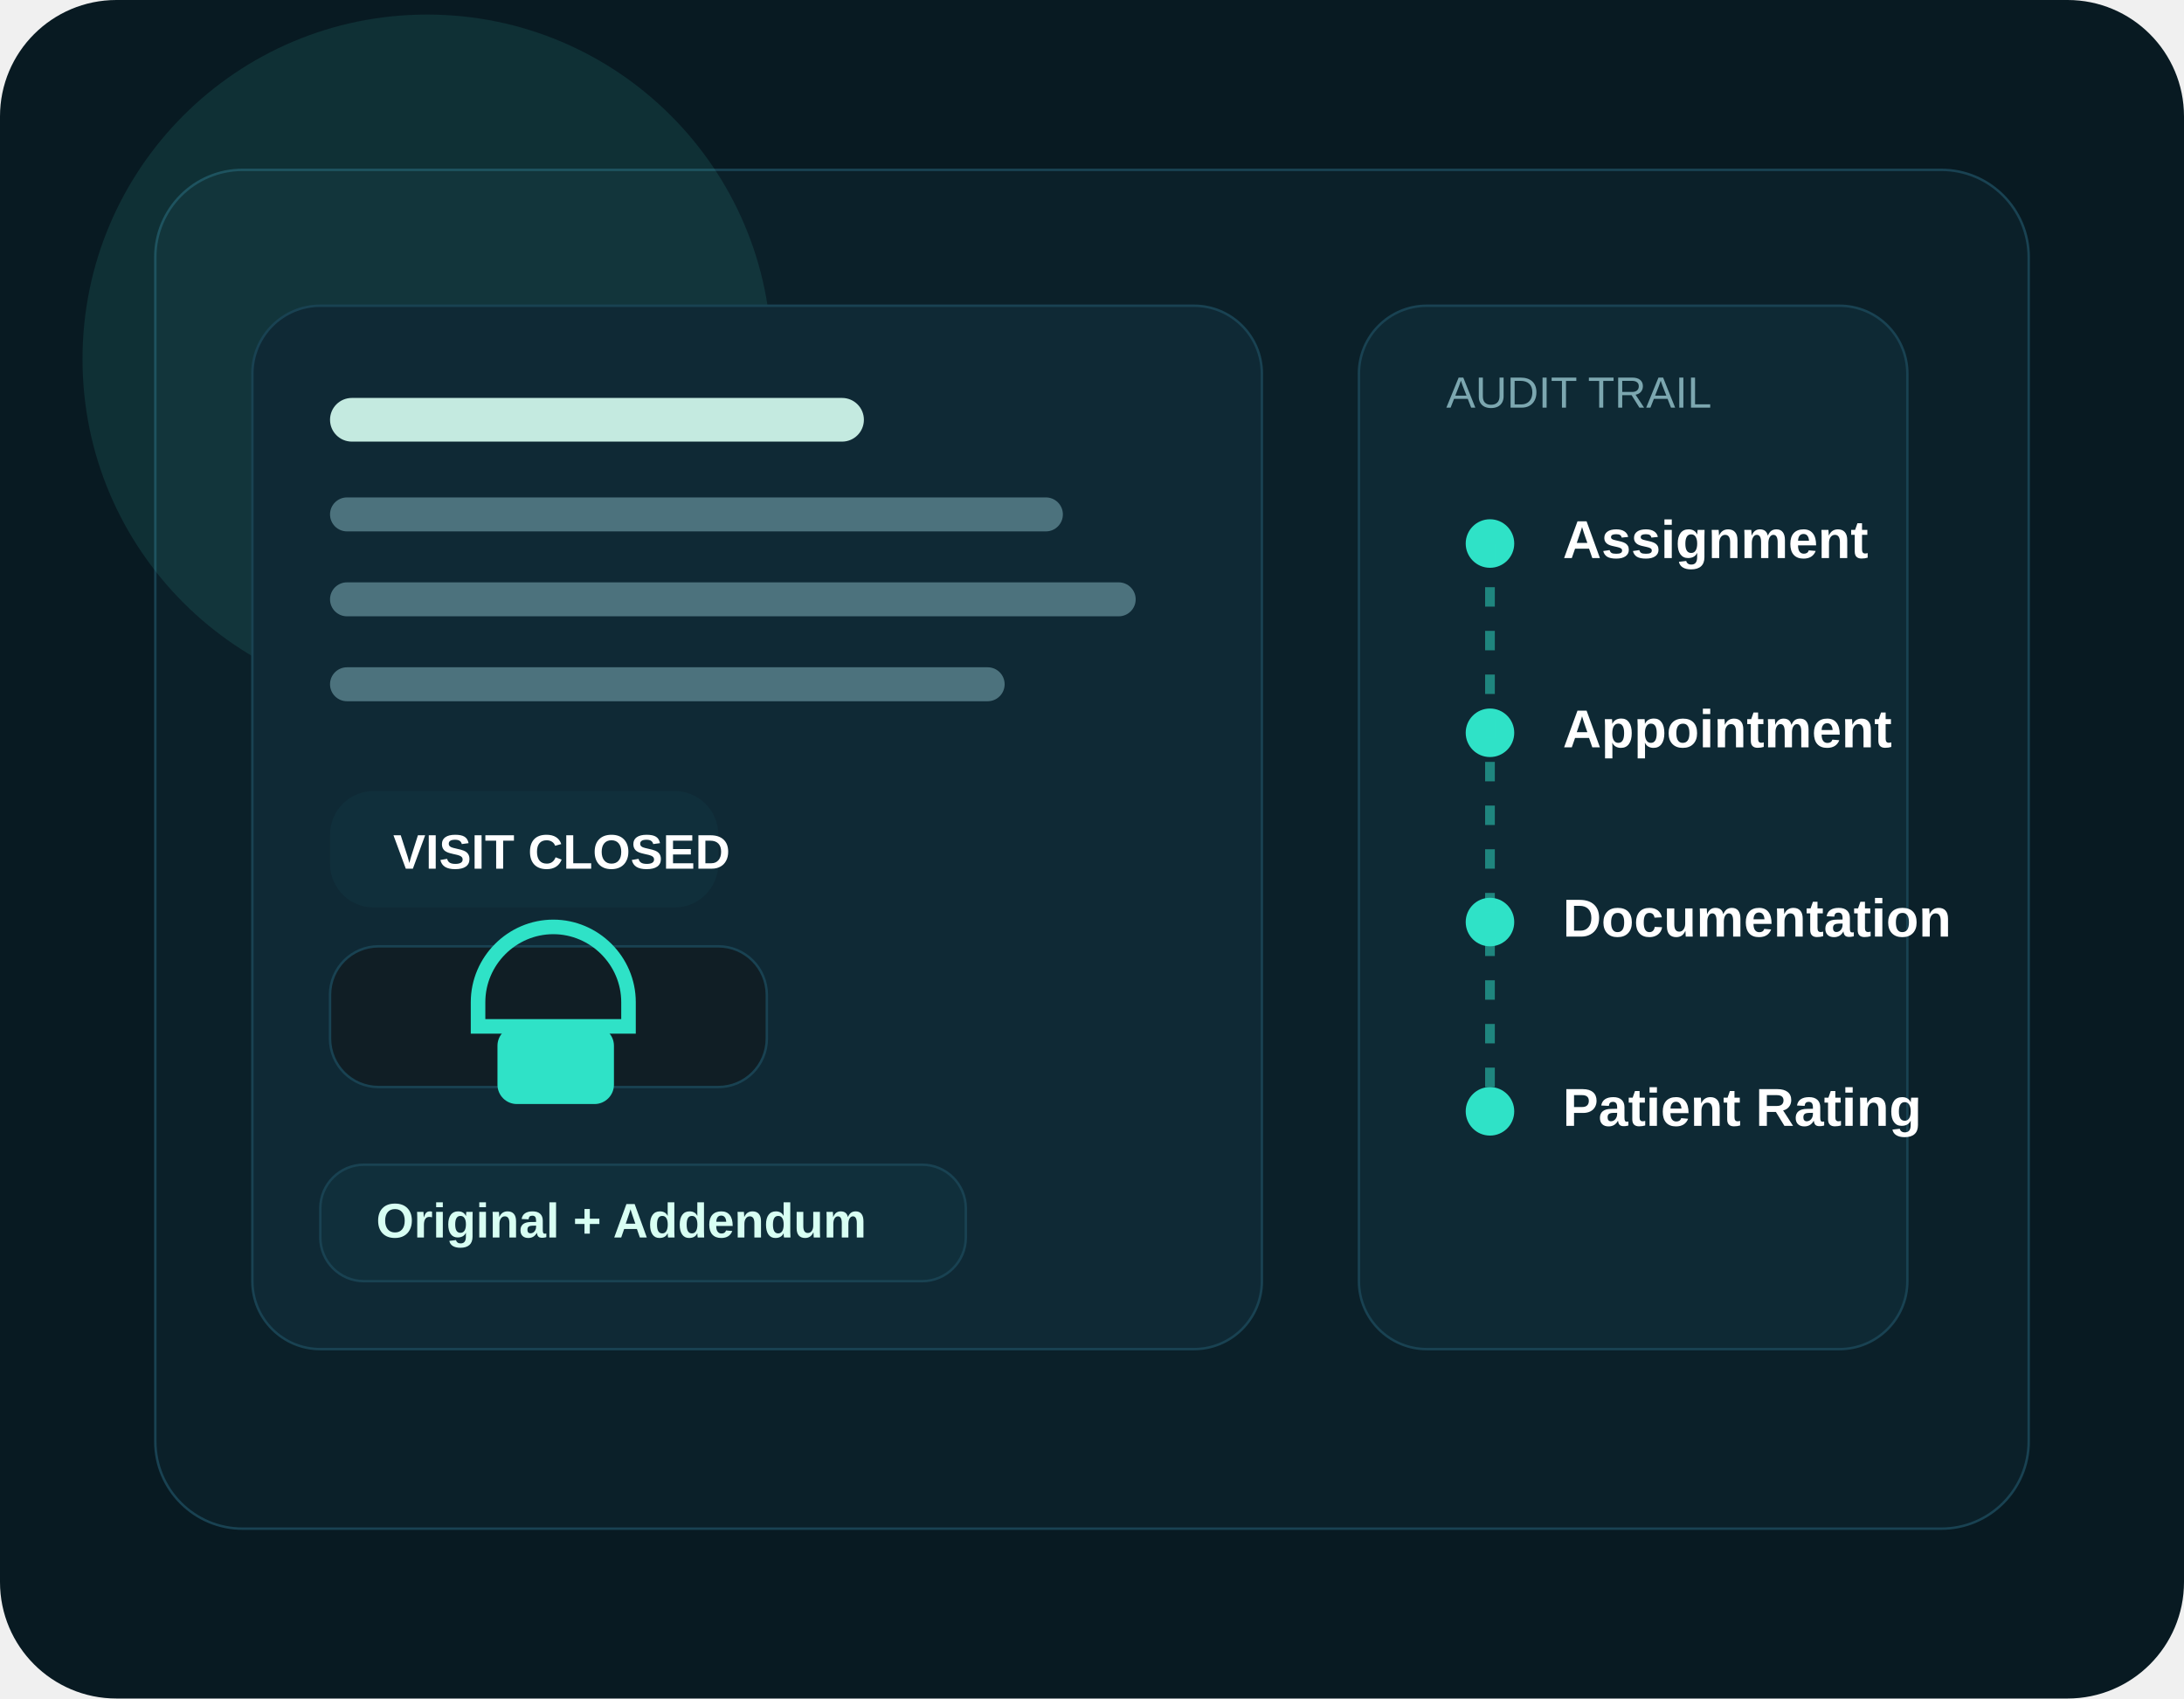
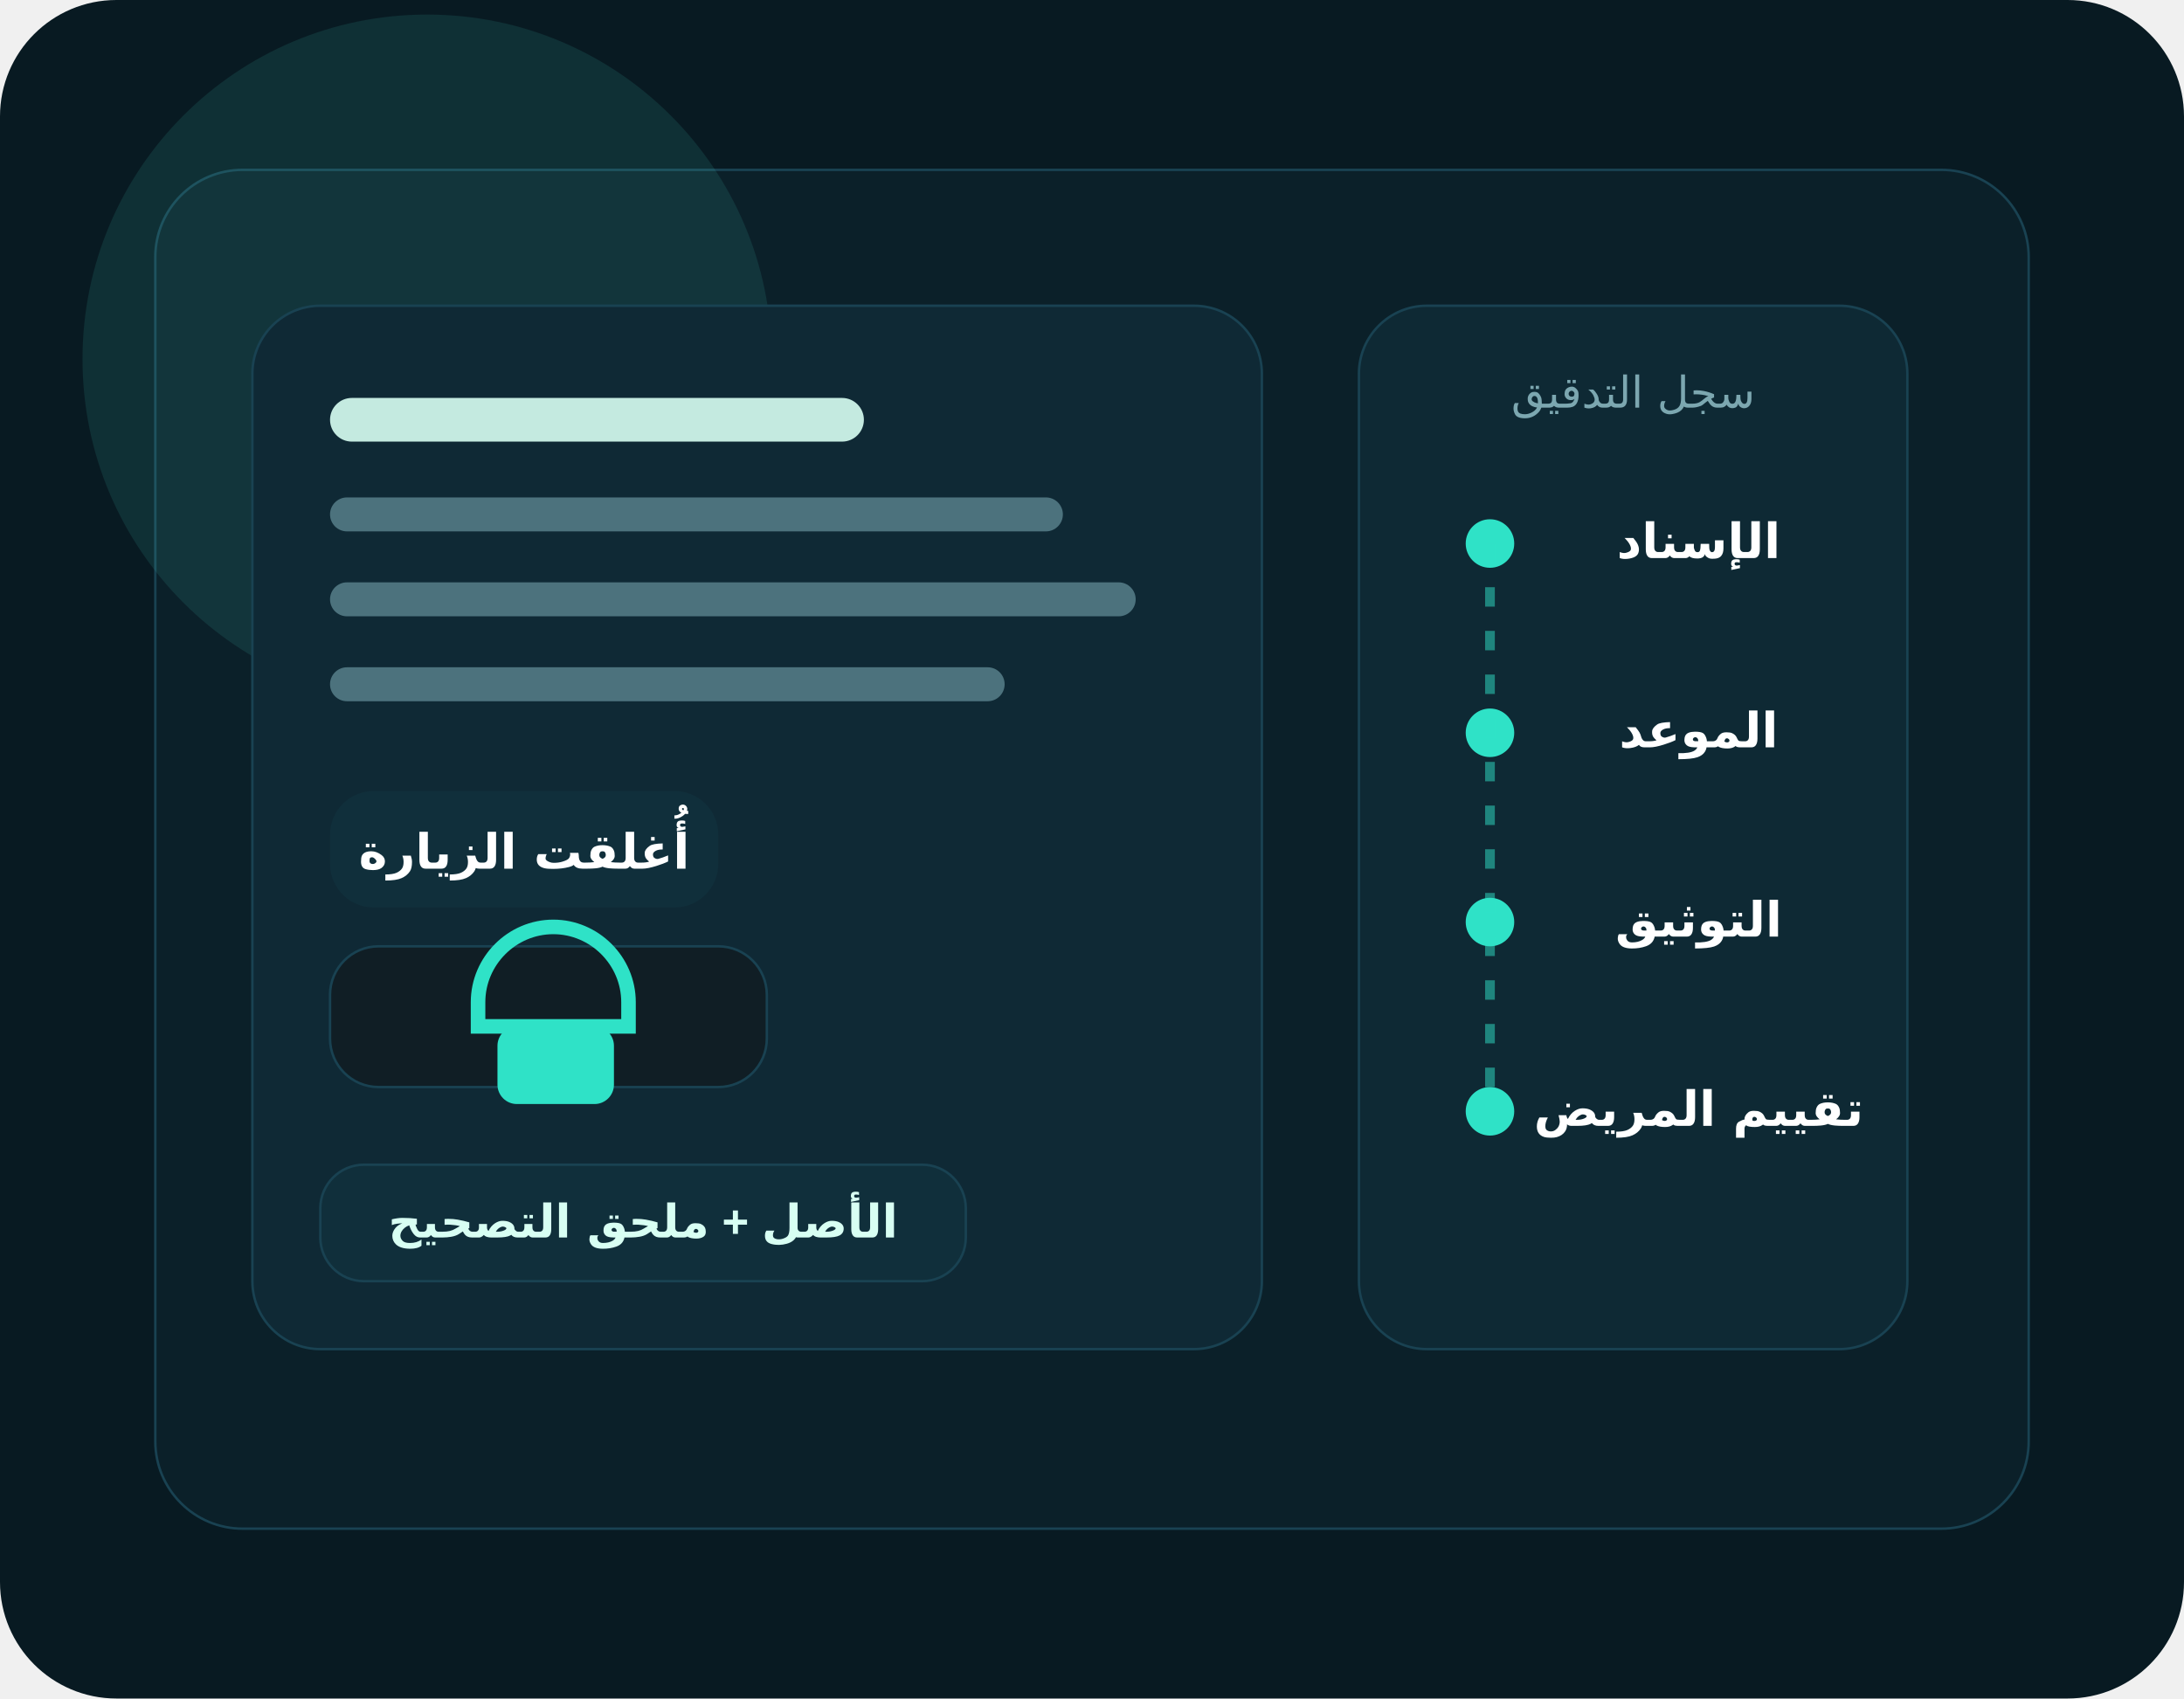
<svg xmlns="http://www.w3.org/2000/svg" width="900" height="700" viewBox="0 0 900 700" fill="none">
  <rect width="900" height="700" rx="48" fill="#081A22" />
  <rect x="64" y="70" width="772" height="560" rx="36" fill="#0B2029" stroke="#194252" />
  <circle cx="176" cy="148" r="142" fill="#45D6C6" fill-opacity="0.12" />
  <rect x="104" y="126" width="416" height="430" rx="28" fill="#0F2935" stroke="#194252" />
  <rect x="136" y="164" width="220" height="18" rx="9" fill="#D8FFF3" fill-opacity="0.9" />
  <rect x="136" y="205" width="302" height="14" rx="7" fill="#4C727D" />
  <rect x="136" y="240" width="332" height="14" rx="7" fill="#4C727D" />
  <rect x="136" y="275" width="278" height="14" rx="7" fill="#4C727D" />
  <rect x="136" y="326" width="160" height="48" rx="18" fill="#102F3B" />
-   <text x="162" y="358" fill="#FFFFFF" font-family="Arial" font-size="20" font-weight="700">VISIT CLOSED</text>
+   <text x="216" y="358" text-anchor="middle" direction="rtl" fill="#FFFFFF" font-family="IBM Plex Sans Arabic, Arial" font-size="20" font-weight="700">أُغلقت الزيارة</text>
  <rect x="136" y="390" width="180" height="58" rx="20" fill="#101E25" stroke="#194252" />
  <path d="M197 413C197 396 211 382 228 382C245 382 259 396 259 413V423H197V413Z" stroke="#2FE2C7" stroke-width="6" />
  <rect x="205" y="423" width="48" height="32" rx="8" fill="#2FE2C7" />
  <rect x="560" y="126" width="226" height="430" rx="28" fill="#0E2934" stroke="#194252" />
-   <text x="596" y="168" fill="#7CA7B0" font-family="Arial" font-size="18">AUDIT TRAIL</text>
+   <text x="673" y="168" text-anchor="middle" direction="rtl" fill="#7CA7B0" font-family="IBM Plex Sans Arabic, Arial" font-size="18">سجل التدقيق</text>
  <circle cx="614" cy="224" r="10" fill="#2FE2C7" />
  <circle cx="614" cy="302" r="10" fill="#2FE2C7" />
  <circle cx="614" cy="380" r="10" fill="#2FE2C7" />
  <circle cx="614" cy="458" r="10" fill="#2FE2C7" />
  <path d="M614 224V458" stroke="#2FE2C7" stroke-width="4" stroke-dasharray="8 10" opacity="0.5" />
-   <text x="644" y="230" fill="#FFFFFF" font-family="Arial" font-size="22" font-weight="700">Assignment</text>
-   <text x="644" y="308" fill="#FFFFFF" font-family="Arial" font-size="22" font-weight="700">Appointment</text>
-   <text x="644" y="386" fill="#FFFFFF" font-family="Arial" font-size="22" font-weight="700">Documentation</text>
-   <text x="644" y="464" fill="#FFFFFF" font-family="Arial" font-size="22" font-weight="700">Patient Rating</text>
+   <text x="700" y="230" text-anchor="middle" direction="rtl" fill="#FFFFFF" font-family="IBM Plex Sans Arabic, Arial" font-size="20" font-weight="700">الإسناد</text>
+   <text x="700" y="308" text-anchor="middle" direction="rtl" fill="#FFFFFF" font-family="IBM Plex Sans Arabic, Arial" font-size="20" font-weight="700">الموعد</text>
+   <text x="700" y="386" text-anchor="middle" direction="rtl" fill="#FFFFFF" font-family="IBM Plex Sans Arabic, Arial" font-size="20" font-weight="700">التوثيق</text>
+   <text x="700" y="464" text-anchor="middle" direction="rtl" fill="#FFFFFF" font-family="IBM Plex Sans Arabic, Arial" font-size="20" font-weight="700">تقييم المريض</text>
  <rect x="132" y="480" width="266" height="48" rx="18" fill="#102F3B" stroke="#194252" />
-   <text x="155" y="510" fill="#D8FFF3" font-family="Arial" font-size="20" font-weight="700">Original + Addendum</text>
+   <text x="265" y="510" text-anchor="middle" direction="rtl" fill="#D8FFF3" font-family="IBM Plex Sans Arabic, Arial" font-size="19" font-weight="700">الأصل + ملحق التصحيح</text>
</svg>
